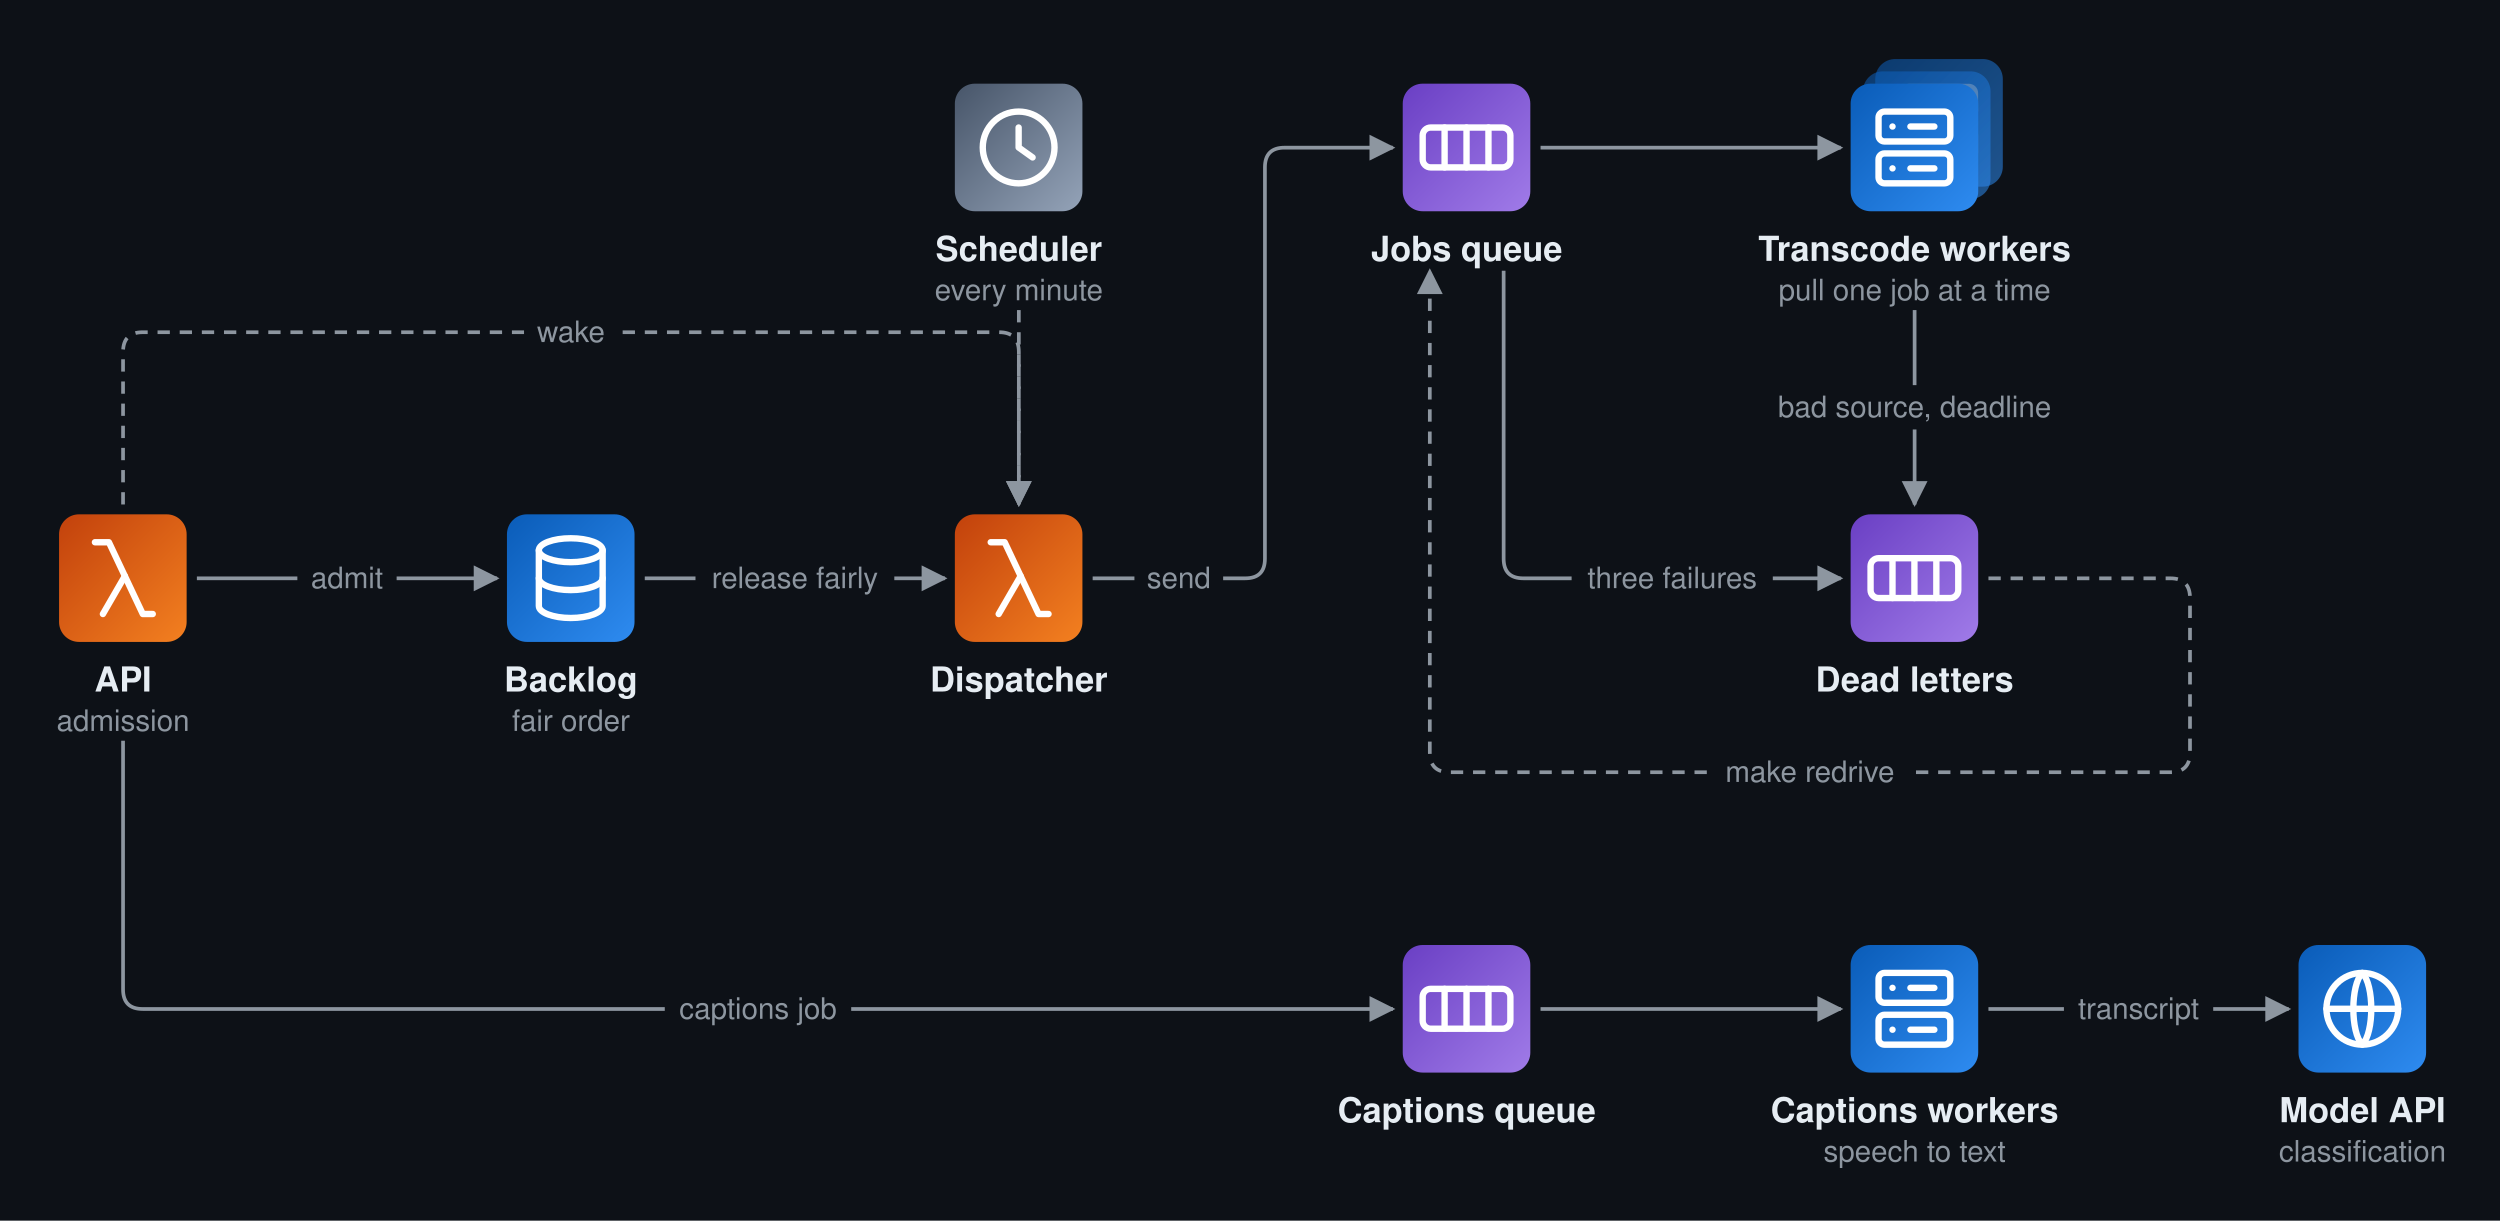
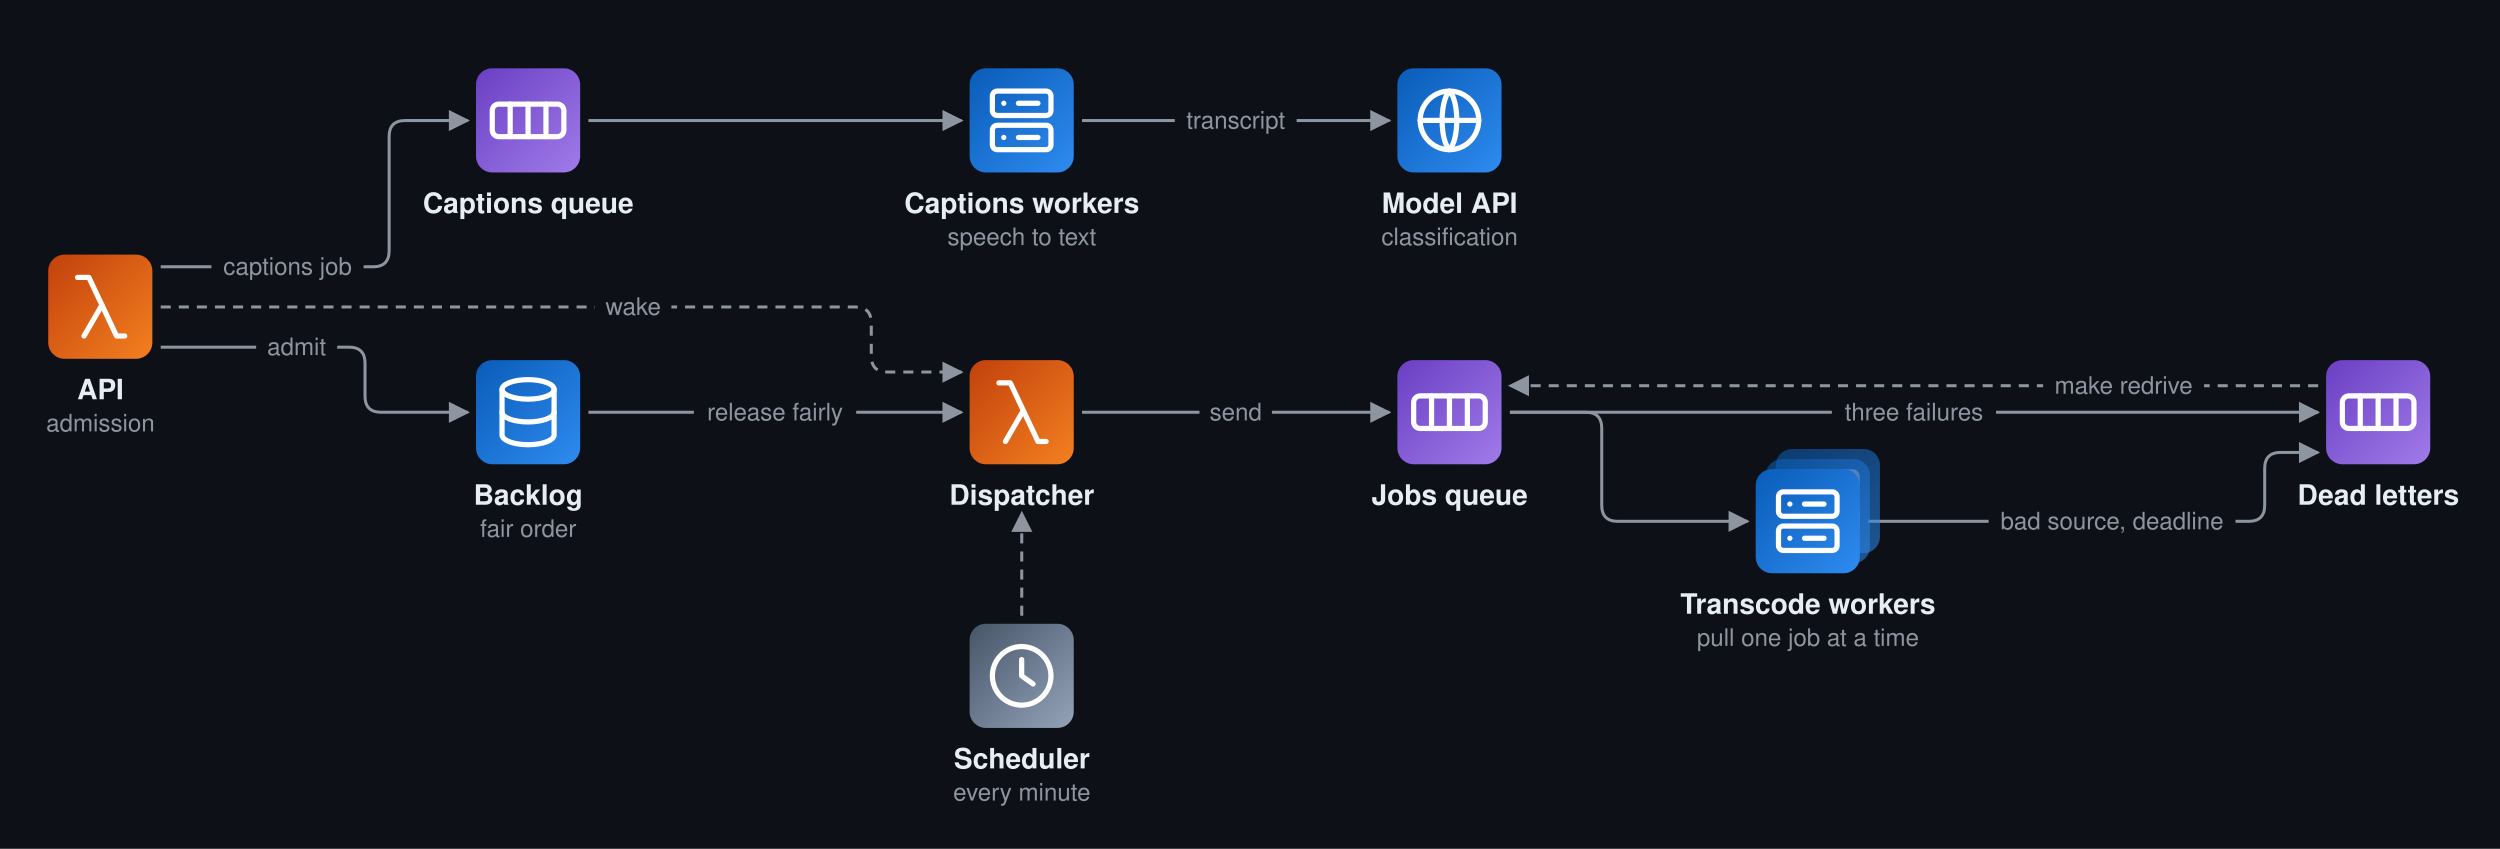
- <svg xmlns="http://www.w3.org/2000/svg" viewBox="-50 -60 1015.87 496" width="1015.87" height="496" font-family="-apple-system, BlinkMacSystemFont, 'Segoe UI', Helvetica, Arial, sans-serif" role="img" aria-labelledby="cloud-architecture-dark-title" aria-describedby="cloud-architecture-dark-desc">
+ <svg xmlns="http://www.w3.org/2000/svg" viewBox="-50 -60 1244.43 422.5" width="1244.43" height="422.5" font-family="-apple-system, BlinkMacSystemFont, 'Segoe UI', Helvetica, Arial, sans-serif" role="img" aria-labelledby="cloud-architecture-dark-title" aria-describedby="cloud-architecture-dark-desc">
  <defs>
    <linearGradient id="tile-blue" x1="0" y1="0" x2="1" y2="1">
      <stop offset="0" stop-color="#0a5cb8" />
      <stop offset="1" stop-color="#2e8bf0" />
    </linearGradient>
    <linearGradient id="tile-orange" x1="0" y1="0" x2="1" y2="1">
      <stop offset="0" stop-color="#c2410c" />
      <stop offset="1" stop-color="#f38020" />
    </linearGradient>
    <linearGradient id="tile-slate" x1="0" y1="0" x2="1" y2="1">
      <stop offset="0" stop-color="#475569" />
      <stop offset="1" stop-color="#94a3b8" />
    </linearGradient>
    <linearGradient id="tile-violet" x1="0" y1="0" x2="1" y2="1">
      <stop offset="0" stop-color="#6a3fc4" />
      <stop offset="1" stop-color="#a07be8" />
    </linearGradient>
  </defs>
-   <rect x="-50" y="-60" width="1015.87" height="496" fill="#0d1117" />
+   <rect x="-50" y="-60" width="1244.43" height="422.5" fill="#0d1117" />
  <g class="dg-body">
    <g class="edge" id="e-api-_backlog" data-id="api-&gt;backlog" data-from="api" data-to="backlog">
-       <path class="base" d="M30 175 L152 175" fill="none" stroke-width="1.5" stroke="#8d96a0" />
-       <path class="head" d="M153 175L142.5 180.25L142.5 169.75z" fill="#8d96a0" />
+       <path class="base" d="M30 112.8 L123.7 112.8 Q131.7 112.8 131.7 120.8 L131.7 137.2 Q131.7 145.2 139.7 145.2 L182.9 145.2" fill="none" stroke-width="1.5" stroke="#8d96a0" />
+       <path class="head" d="M183.94 145.25L173.44 150.5L173.44 140z" fill="#8d96a0" />
    </g>
    <g class="edge" id="e-backlog-_dispatcher" data-id="backlog-&gt;dispatcher" data-from="backlog" data-to="dispatcher">
-       <path class="base" d="M212 175 L334 175" fill="none" stroke-width="1.5" stroke="#8d96a0" />
-       <path class="head" d="M335 175L324.5 180.25L324.5 169.75z" fill="#8d96a0" />
+       <path class="base" d="M242.9 145.2 L428.6 145.2" fill="none" stroke-width="1.5" stroke="#8d96a0" />
+       <path class="head" d="M429.64 145.25L419.14 150.5L419.14 140z" fill="#8d96a0" />
    </g>
    <g class="edge" id="e-tick-_dispatcher" data-id="tick-&gt;dispatcher" data-from="tick" data-to="dispatcher">
-       <path class="base" d="M364 66 L364 145" fill="none" stroke-width="1.5" stroke-dasharray="5 4" stroke="#8d96a0" />
-       <path class="head" d="M364 146L358.75 135.5L369.25 135.5z" fill="#8d96a0" />
+       <path class="base" d="M458.6 246.5 L458.6 195.2" fill="none" stroke-width="1.5" stroke-dasharray="5 4" stroke="#8d96a0" />
+       <path class="head" d="M458.64 194.25L463.89 204.75L453.39 204.75z" fill="#8d96a0" />
    </g>
    <g class="edge" id="e-wake" data-id="wake" data-from="api" data-to="dispatcher">
-       <path class="base" d="M0 145 L0 83 Q0 75 8 75 L356 75 Q364 75 364 83 L364 145" fill="none" stroke-width="1.5" stroke-dasharray="5 4" stroke="#8d96a0" />
-       <path class="head" d="M364 146L358.75 135.5L369.25 135.5z" fill="#8d96a0" />
+       <path class="base" d="M30 92.8 L375.7 92.8 Q383.7 92.8 383.7 100.8 L383.7 117.2 Q383.7 125.2 391.7 125.2 L428.6 125.2" fill="none" stroke-width="1.5" stroke-dasharray="5 4" stroke="#8d96a0" />
+       <path class="head" d="M429.64 125.25L419.14 130.5L419.14 120z" fill="#8d96a0" />
    </g>
    <g class="edge" id="e-dispatcher-_jobs" data-id="dispatcher-&gt;jobs" data-from="dispatcher" data-to="jobs">
-       <path class="base" d="M394 175 L456 175 Q464 175 464 167 L464 8 Q464 0 472 0 L516 0" fill="none" stroke-width="1.5" stroke="#8d96a0" />
-       <path class="head" d="M517 0L506.5 5.25L506.5 -5.25z" fill="#8d96a0" />
+       <path class="base" d="M488.6 145.2 L641.6 145.2" fill="none" stroke-width="1.5" stroke="#8d96a0" />
+       <path class="head" d="M642.58 145.25L632.08 150.5L632.08 140z" fill="#8d96a0" />
    </g>
    <g class="edge" id="e-jobs-_transcode" data-id="jobs-&gt;transcode" data-from="jobs" data-to="transcode">
-       <path class="base" d="M576 0 L698 0" fill="none" stroke-width="1.5" stroke="#8d96a0" />
-       <path class="head" d="M699 0L688.5 5.25L688.5 -5.25z" fill="#8d96a0" />
+       <path class="base" d="M701.6 145.2 L739.3 145.2 Q747.3 145.2 747.3 153.2 L747.3 191.5 Q747.3 199.5 755.3 199.5 L819.9 199.5" fill="none" stroke-width="1.5" stroke="#8d96a0" />
+       <path class="head" d="M820.94 199.5L810.44 204.75L810.44 194.25z" fill="#8d96a0" />
    </g>
    <g class="edge" id="e-transcode-_dlq" data-id="transcode-&gt;dlq" data-from="transcode" data-to="dlq">
-       <path class="base" d="M728 66 L728 145" fill="none" stroke-width="1.5" stroke="#8d96a0" />
-       <path class="head" d="M728 146L722.75 135.5L733.25 135.5z" fill="#8d96a0" />
+       <path class="base" d="M879.9 199.5 L1069.3 199.5 Q1077.3 199.5 1077.3 191.5 L1077.3 173.2 Q1077.3 165.2 1085.3 165.2 L1103.9 165.2" fill="none" stroke-width="1.5" stroke="#8d96a0" />
+       <path class="head" d="M1104.86 165.25L1094.36 170.5L1094.36 160z" fill="#8d96a0" />
    </g>
    <g class="edge" id="e-jobs-_dlq" data-id="jobs-&gt;dlq" data-from="jobs" data-to="dlq">
-       <path class="base" d="M561 50 L561 167 Q561 175 569 175 L698 175" fill="none" stroke-width="1.5" stroke="#8d96a0" />
-       <path class="head" d="M699 175L688.5 180.25L688.5 169.75z" fill="#8d96a0" />
+       <path class="base" d="M701.6 145.2 L1103.9 145.2" fill="none" stroke-width="1.5" stroke="#8d96a0" />
+       <path class="head" d="M1104.86 145.25L1094.36 150.5L1094.36 140z" fill="#8d96a0" />
    </g>
    <g class="edge" id="e-redrive" data-id="redrive" data-from="dlq" data-to="jobs">
-       <path class="base" d="M758 175 L831.9 175 Q839.9 175 839.9 183 L839.9 245.8 Q839.9 253.8 831.9 253.8 L539 253.8 Q531 253.8 531 245.8 L531 50" fill="none" stroke-width="1.5" stroke-dasharray="5 4" stroke="#8d96a0" />
-       <path class="head" d="M531 49L536.25 59.5L525.75 59.5z" fill="#8d96a0" />
+       <path class="base" d="M1103.9 132 L701.6 132" fill="none" stroke-width="1.5" stroke-dasharray="5 4" stroke="#8d96a0" />
+       <path class="head" d="M700.58 132L711.08 126.75L711.08 137.25z" fill="#8d96a0" />
    </g>
    <g class="edge" id="e-api-_cq" data-id="api-&gt;cq" data-from="api" data-to="cq">
-       <path class="base" d="M0 241 L0 342 Q0 350 8 350 L516 350" fill="none" stroke-width="1.5" stroke="#8d96a0" />
-       <path class="head" d="M517 350L506.5 355.25L506.5 344.75z" fill="#8d96a0" />
+       <path class="base" d="M30 72.8 L135.7 72.8 Q143.7 72.8 143.7 64.8 L143.7 8 Q143.7 0 151.7 0 L182.9 0" fill="none" stroke-width="1.5" stroke="#8d96a0" />
+       <path class="head" d="M183.94 0L173.44 5.25L173.44 -5.25z" fill="#8d96a0" />
    </g>
    <g class="edge" id="e-cq-_captions" data-id="cq-&gt;captions" data-from="cq" data-to="captions">
-       <path class="base" d="M576 350 L698 350" fill="none" stroke-width="1.5" stroke="#8d96a0" />
-       <path class="head" d="M699 350L688.5 355.25L688.5 344.75z" fill="#8d96a0" />
+       <path class="base" d="M242.9 0 L428.6 0" fill="none" stroke-width="1.5" stroke="#8d96a0" />
+       <path class="head" d="M429.64 0L419.14 5.25L419.14 -5.25z" fill="#8d96a0" />
    </g>
    <g class="edge" id="e-captions-_llm" data-id="captions-&gt;llm" data-from="captions" data-to="llm">
-       <path class="base" d="M758 350 L880 350" fill="none" stroke-width="1.5" stroke="#8d96a0" />
-       <path class="head" d="M881 350L870.5 355.25L870.5 344.75z" fill="#8d96a0" />
+       <path class="base" d="M488.6 0 L641.6 0" fill="none" stroke-width="1.5" stroke="#8d96a0" />
+       <path class="head" d="M642.58 0L632.08 5.25L632.08 -5.25z" fill="#8d96a0" />
    </g>
    <g class="labels">
      <g class="elab" data-edge="api-&gt;backlog">
-         <rect x="70.83" y="166" width="40.34" height="18" rx="4" fill="#0d1117" />
-         <text class="elabel" x="91" y="179" font-size="12" text-anchor="middle" fill="#8d96a0">admit</text>
+         <rect x="77.5" y="103.75" width="40.34" height="18" rx="4" fill="#0d1117" />
+         <text class="elabel" x="97.66" y="116.75" font-size="12" text-anchor="middle" fill="#8d96a0">admit</text>
      </g>
      <g class="elab" data-edge="backlog-&gt;dispatcher">
-         <rect x="232.61" y="166" width="80.79" height="18" rx="4" fill="#0d1117" />
-         <text class="elabel" x="273" y="179" font-size="12" text-anchor="middle" fill="#8d96a0">release fairly</text>
+         <rect x="295.4" y="136.25" width="80.79" height="18" rx="4" fill="#0d1117" />
+         <text class="elabel" x="335.79" y="149.25" font-size="12" text-anchor="middle" fill="#8d96a0">release fairly</text>
      </g>
      <g class="elab" data-edge="wake">
-         <rect x="162.98" y="66" width="38.04" height="18" rx="4" fill="#0d1117" />
-         <text class="elabel" x="182" y="79" font-size="12" text-anchor="middle" fill="#8d96a0">wake</text>
+         <rect x="246.16" y="83.75" width="38.04" height="18" rx="4" fill="#0d1117" />
+         <text class="elabel" x="265.18" y="96.75" font-size="12" text-anchor="middle" fill="#8d96a0">wake</text>
      </g>
      <g class="elab" data-edge="dispatcher-&gt;jobs">
-         <rect x="410.97" y="166" width="36.05" height="18" rx="4" fill="#0d1117" />
-         <text class="elabel" x="429" y="179" font-size="12" text-anchor="middle" fill="#8d96a0">send</text>
+         <rect x="547.08" y="136.25" width="36.05" height="18" rx="4" fill="#0d1117" />
+         <text class="elabel" x="565.11" y="149.25" font-size="12" text-anchor="middle" fill="#8d96a0">send</text>
      </g>
      <g class="elab" data-edge="transcode-&gt;dlq">
-         <rect x="666.55" y="96.5" width="122.91" height="18" rx="4" fill="#0d1117" />
-         <text class="elabel" x="728" y="109.5" font-size="12" text-anchor="middle" fill="#8d96a0">bad source, deadline</text>
+         <rect x="939.87" y="190.5" width="122.91" height="18" rx="4" fill="#0d1117" />
+         <text class="elabel" x="1001.32" y="203.5" font-size="12" text-anchor="middle" fill="#8d96a0">bad source, deadline</text>
      </g>
      <g class="elab" data-edge="jobs-&gt;dlq">
-         <rect x="588.62" y="166" width="81.76" height="18" rx="4" fill="#0d1117" />
-         <text class="elabel" x="629.5" y="179" font-size="12" text-anchor="middle" fill="#8d96a0">three failures</text>
+         <rect x="861.84" y="136.25" width="81.76" height="18" rx="4" fill="#0d1117" />
+         <text class="elabel" x="902.72" y="149.25" font-size="12" text-anchor="middle" fill="#8d96a0">three failures</text>
      </g>
      <g class="elab" data-edge="redrive">
-         <rect x="645.39" y="244.75" width="80.12" height="18" rx="4" fill="#0d1117" />
-         <text class="elabel" x="685.45" y="257.75" font-size="12" text-anchor="middle" fill="#8d96a0">make redrive</text>
+         <rect x="967.02" y="123" width="80.12" height="18" rx="4" fill="#0d1117" />
+         <text class="elabel" x="1007.08" y="136" font-size="12" text-anchor="middle" fill="#8d96a0">make redrive</text>
      </g>
      <g class="elab" data-edge="api-&gt;cq">
-         <rect x="220.13" y="341" width="75.75" height="18" rx="4" fill="#0d1117" />
-         <text class="elabel" x="258" y="354" font-size="12" text-anchor="middle" fill="#8d96a0">captions job</text>
+         <rect x="55.25" y="63.75" width="75.75" height="18" rx="4" fill="#0d1117" />
+         <text class="elabel" x="93.13" y="76.75" font-size="12" text-anchor="middle" fill="#8d96a0">captions job</text>
      </g>
      <g class="elab" data-edge="captions-&gt;llm">
-         <rect x="788.67" y="341" width="60.66" height="18" rx="4" fill="#0d1117" />
-         <text class="elabel" x="819" y="354" font-size="12" text-anchor="middle" fill="#8d96a0">transcript</text>
+         <rect x="534.78" y="-9" width="60.66" height="18" rx="4" fill="#0d1117" />
+         <text class="elabel" x="565.11" y="4" font-size="12" text-anchor="middle" fill="#8d96a0">transcript</text>
      </g>
    </g>
    <g class="node" id="n-api" data-id="api">
-       <g class="tile" transform="translate(-26 149) scale(0.81)">
+       <g class="tile" transform="translate(-26 66.75) scale(0.81)">
        <rect width="64" height="64" rx="10" fill="url(#tile-orange)" />
        <g class="glyph" fill="none" stroke="#fff" stroke-width="3.2" stroke-linecap="round" stroke-linejoin="round">
          <path d="M18 14h7l17 36h5" />
          <path d="M33 31 22 50" />
        </g>
      </g>
-       <text class="ntitle" x="0" y="221" font-size="14" font-weight="600" text-anchor="middle" fill="#e6edf3">API</text>
-       <text class="nsub" x="0" y="237" font-size="12" text-anchor="middle" fill="#8d96a0">admission</text>
+       <text class="ntitle" x="0" y="138.75" font-size="14" font-weight="600" text-anchor="middle" fill="#e6edf3">API</text>
+       <text class="nsub" x="0" y="154.75" font-size="12" text-anchor="middle" fill="#8d96a0">admission</text>
    </g>
    <g class="node" id="n-backlog" data-id="backlog">
-       <g class="tile" transform="translate(156 149) scale(0.81)">
+       <g class="tile" transform="translate(186.94 119.25) scale(0.81)">
        <rect width="64" height="64" rx="10" fill="url(#tile-blue)" />
        <g class="glyph" fill="none" stroke="#fff" stroke-width="3.2" stroke-linecap="round" stroke-linejoin="round">
          <ellipse cx="32" cy="18" rx="16" ry="6" />
          <path d="M16 18v28c0 3.3 7.2 6 16 6s16-2.7 16-6V18" />
          <path d="M16 32c0 3.3 7.2 6 16 6s16-2.7 16-6" />
        </g>
      </g>
-       <text class="ntitle" x="182" y="221" font-size="14" font-weight="600" text-anchor="middle" fill="#e6edf3">Backlog</text>
-       <text class="nsub" x="182" y="237" font-size="12" text-anchor="middle" fill="#8d96a0">fair order</text>
+       <text class="ntitle" x="212.94" y="191.25" font-size="14" font-weight="600" text-anchor="middle" fill="#e6edf3">Backlog</text>
+       <text class="nsub" x="212.94" y="207.25" font-size="12" text-anchor="middle" fill="#8d96a0">fair order</text>
    </g>
    <g class="node" id="n-tick" data-id="tick">
-       <g class="tile" transform="translate(338 -26) scale(0.81)">
+       <g class="tile" transform="translate(432.64 250.5) scale(0.81)">
        <rect width="64" height="64" rx="10" fill="url(#tile-slate)" />
        <g class="glyph" fill="none" stroke="#fff" stroke-width="3.2" stroke-linecap="round" stroke-linejoin="round">
          <circle cx="32" cy="32" r="18" />
          <path d="M32 22v10l7 5" />
        </g>
      </g>
-       <text class="ntitle" x="364" y="46" font-size="14" font-weight="600" text-anchor="middle" fill="#e6edf3">Scheduler</text>
-       <text class="nsub" x="364" y="62" font-size="12" text-anchor="middle" fill="#8d96a0">every minute</text>
+       <text class="ntitle" x="458.64" y="322.5" font-size="14" font-weight="600" text-anchor="middle" fill="#e6edf3">Scheduler</text>
+       <text class="nsub" x="458.64" y="338.5" font-size="12" text-anchor="middle" fill="#8d96a0">every minute</text>
    </g>
    <g class="node" id="n-dispatcher" data-id="dispatcher">
-       <g class="tile" transform="translate(338 149) scale(0.81)">
+       <g class="tile" transform="translate(432.64 119.25) scale(0.81)">
        <rect width="64" height="64" rx="10" fill="url(#tile-orange)" />
        <g class="glyph" fill="none" stroke="#fff" stroke-width="3.2" stroke-linecap="round" stroke-linejoin="round">
          <path d="M18 14h7l17 36h5" />
          <path d="M33 31 22 50" />
        </g>
      </g>
-       <text class="ntitle" x="364" y="221" font-size="14" font-weight="600" text-anchor="middle" fill="#e6edf3">Dispatcher</text>
+       <text class="ntitle" x="458.64" y="191.25" font-size="14" font-weight="600" text-anchor="middle" fill="#e6edf3">Dispatcher</text>
    </g>
    <g class="node" id="n-jobs" data-id="jobs">
-       <g class="tile" transform="translate(520 -26) scale(0.81)">
+       <g class="tile" transform="translate(645.58 119.25) scale(0.81)">
        <rect width="64" height="64" rx="10" fill="url(#tile-violet)" />
        <g class="glyph" fill="none" stroke="#fff" stroke-width="3.2" stroke-linecap="round" stroke-linejoin="round">
          <rect x="10" y="22" width="44" height="20" rx="4" />
          <path d="M21 22v20M32 22v20M43 22v20" />
        </g>
      </g>
-       <text class="ntitle" x="546" y="46" font-size="14" font-weight="600" text-anchor="middle" fill="#e6edf3">Jobs queue</text>
+       <text class="ntitle" x="671.58" y="191.25" font-size="14" font-weight="600" text-anchor="middle" fill="#e6edf3">Jobs queue</text>
    </g>
    <g class="node" id="n-transcode" data-id="transcode">
-       <g class="tile" transform="translate(712 -36) scale(0.81)" opacity=".55">
-         <rect width="64" height="64" rx="10" fill="url(#tile-blue)" />
-         <g class="glyph" fill="none" stroke="#fff" stroke-width="3.2" stroke-linecap="round" stroke-linejoin="round">
-           <rect x="14" y="14" width="36" height="15" rx="3" />
-           <rect x="14" y="35" width="36" height="15" rx="3" />
-           <path d="M21 21.5h.01M21 42.5h.01M30 21.5h12M30 42.5h12" />
-         </g>
-       </g>
-       <g class="tile" transform="translate(707 -31) scale(0.81)" opacity=".55">
-         <rect width="64" height="64" rx="10" fill="url(#tile-blue)" />
-         <g class="glyph" fill="none" stroke="#fff" stroke-width="3.2" stroke-linecap="round" stroke-linejoin="round">
-           <rect x="14" y="14" width="36" height="15" rx="3" />
-           <rect x="14" y="35" width="36" height="15" rx="3" />
-           <path d="M21 21.5h.01M21 42.5h.01M30 21.5h12M30 42.5h12" />
-         </g>
-       </g>
-       <g class="tile" transform="translate(702 -26) scale(0.81)">
-         <rect width="64" height="64" rx="10" fill="url(#tile-blue)" />
-         <g class="glyph" fill="none" stroke="#fff" stroke-width="3.2" stroke-linecap="round" stroke-linejoin="round">
-           <rect x="14" y="14" width="36" height="15" rx="3" />
-           <rect x="14" y="35" width="36" height="15" rx="3" />
-           <path d="M21 21.5h.01M21 42.5h.01M30 21.5h12M30 42.5h12" />
-         </g>
-       </g>
-       <text class="ntitle" x="728" y="46" font-size="14" font-weight="600" text-anchor="middle" fill="#e6edf3">Transcode workers</text>
-       <text class="nsub" x="728" y="62" font-size="12" text-anchor="middle" fill="#8d96a0">pull one job at a time</text>
+       <g class="tile" transform="translate(833.94 163.5) scale(0.81)" opacity=".55">
+         <rect width="64" height="64" rx="10" fill="url(#tile-blue)" />
+         <g class="glyph" fill="none" stroke="#fff" stroke-width="3.2" stroke-linecap="round" stroke-linejoin="round">
+           <rect x="14" y="14" width="36" height="15" rx="3" />
+           <rect x="14" y="35" width="36" height="15" rx="3" />
+           <path d="M21 21.5h.01M21 42.5h.01M30 21.5h12M30 42.5h12" />
+         </g>
+       </g>
+       <g class="tile" transform="translate(828.94 168.5) scale(0.81)" opacity=".55">
+         <rect width="64" height="64" rx="10" fill="url(#tile-blue)" />
+         <g class="glyph" fill="none" stroke="#fff" stroke-width="3.2" stroke-linecap="round" stroke-linejoin="round">
+           <rect x="14" y="14" width="36" height="15" rx="3" />
+           <rect x="14" y="35" width="36" height="15" rx="3" />
+           <path d="M21 21.5h.01M21 42.5h.01M30 21.5h12M30 42.5h12" />
+         </g>
+       </g>
+       <g class="tile" transform="translate(823.94 173.5) scale(0.81)">
+         <rect width="64" height="64" rx="10" fill="url(#tile-blue)" />
+         <g class="glyph" fill="none" stroke="#fff" stroke-width="3.2" stroke-linecap="round" stroke-linejoin="round">
+           <rect x="14" y="14" width="36" height="15" rx="3" />
+           <rect x="14" y="35" width="36" height="15" rx="3" />
+           <path d="M21 21.5h.01M21 42.5h.01M30 21.5h12M30 42.5h12" />
+         </g>
+       </g>
+       <text class="ntitle" x="849.94" y="245.5" font-size="14" font-weight="600" text-anchor="middle" fill="#e6edf3">Transcode workers</text>
+       <text class="nsub" x="849.94" y="261.5" font-size="12" text-anchor="middle" fill="#8d96a0">pull one job at a time</text>
    </g>
    <g class="node" id="n-dlq" data-id="dlq">
-       <g class="tile" transform="translate(702 149) scale(0.81)">
+       <g class="tile" transform="translate(1107.86 119.25) scale(0.81)">
        <rect width="64" height="64" rx="10" fill="url(#tile-violet)" />
        <g class="glyph" fill="none" stroke="#fff" stroke-width="3.2" stroke-linecap="round" stroke-linejoin="round">
          <rect x="10" y="22" width="44" height="20" rx="4" />
          <path d="M21 22v20M32 22v20M43 22v20" />
        </g>
      </g>
-       <text class="ntitle" x="728" y="221" font-size="14" font-weight="600" text-anchor="middle" fill="#e6edf3">Dead letters</text>
+       <text class="ntitle" x="1133.86" y="191.25" font-size="14" font-weight="600" text-anchor="middle" fill="#e6edf3">Dead letters</text>
    </g>
    <g class="node" id="n-cq" data-id="cq">
-       <g class="tile" transform="translate(520 324) scale(0.81)">
+       <g class="tile" transform="translate(186.94 -26) scale(0.81)">
        <rect width="64" height="64" rx="10" fill="url(#tile-violet)" />
        <g class="glyph" fill="none" stroke="#fff" stroke-width="3.2" stroke-linecap="round" stroke-linejoin="round">
          <rect x="10" y="22" width="44" height="20" rx="4" />
          <path d="M21 22v20M32 22v20M43 22v20" />
        </g>
      </g>
-       <text class="ntitle" x="546" y="396" font-size="14" font-weight="600" text-anchor="middle" fill="#e6edf3">Captions queue</text>
+       <text class="ntitle" x="212.94" y="46" font-size="14" font-weight="600" text-anchor="middle" fill="#e6edf3">Captions queue</text>
    </g>
    <g class="node" id="n-captions" data-id="captions">
-       <g class="tile" transform="translate(702 324) scale(0.81)">
-         <rect width="64" height="64" rx="10" fill="url(#tile-blue)" />
-         <g class="glyph" fill="none" stroke="#fff" stroke-width="3.2" stroke-linecap="round" stroke-linejoin="round">
-           <rect x="14" y="14" width="36" height="15" rx="3" />
-           <rect x="14" y="35" width="36" height="15" rx="3" />
-           <path d="M21 21.5h.01M21 42.5h.01M30 21.5h12M30 42.5h12" />
-         </g>
-       </g>
-       <text class="ntitle" x="728" y="396" font-size="14" font-weight="600" text-anchor="middle" fill="#e6edf3">Captions workers</text>
-       <text class="nsub" x="728" y="412" font-size="12" text-anchor="middle" fill="#8d96a0">speech to text</text>
+       <g class="tile" transform="translate(432.64 -26) scale(0.81)">
+         <rect width="64" height="64" rx="10" fill="url(#tile-blue)" />
+         <g class="glyph" fill="none" stroke="#fff" stroke-width="3.2" stroke-linecap="round" stroke-linejoin="round">
+           <rect x="14" y="14" width="36" height="15" rx="3" />
+           <rect x="14" y="35" width="36" height="15" rx="3" />
+           <path d="M21 21.5h.01M21 42.5h.01M30 21.5h12M30 42.5h12" />
+         </g>
+       </g>
+       <text class="ntitle" x="458.64" y="46" font-size="14" font-weight="600" text-anchor="middle" fill="#e6edf3">Captions workers</text>
+       <text class="nsub" x="458.64" y="62" font-size="12" text-anchor="middle" fill="#8d96a0">speech to text</text>
    </g>
    <g class="node" id="n-llm" data-id="llm">
-       <g class="tile" transform="translate(884 324) scale(0.81)">
+       <g class="tile" transform="translate(645.58 -26) scale(0.81)">
        <rect width="64" height="64" rx="10" fill="url(#tile-blue)" />
        <g class="glyph" fill="none" stroke="#fff" stroke-width="3.2" stroke-linecap="round" stroke-linejoin="round">
          <circle cx="32" cy="32" r="18" />
          <path d="M14 32h36M32 14c6 6 6 30 0 36M32 14c-6 6-6 30 0 36" />
        </g>
      </g>
-       <text class="ntitle" x="910" y="396" font-size="14" font-weight="600" text-anchor="middle" fill="#e6edf3">Model API</text>
-       <text class="nsub" x="910" y="412" font-size="12" text-anchor="middle" fill="#8d96a0">classification</text>
+       <text class="ntitle" x="671.58" y="46" font-size="14" font-weight="600" text-anchor="middle" fill="#e6edf3">Model API</text>
+       <text class="nsub" x="671.58" y="62" font-size="12" text-anchor="middle" fill="#8d96a0">classification</text>
    </g>
  </g>
</svg>
